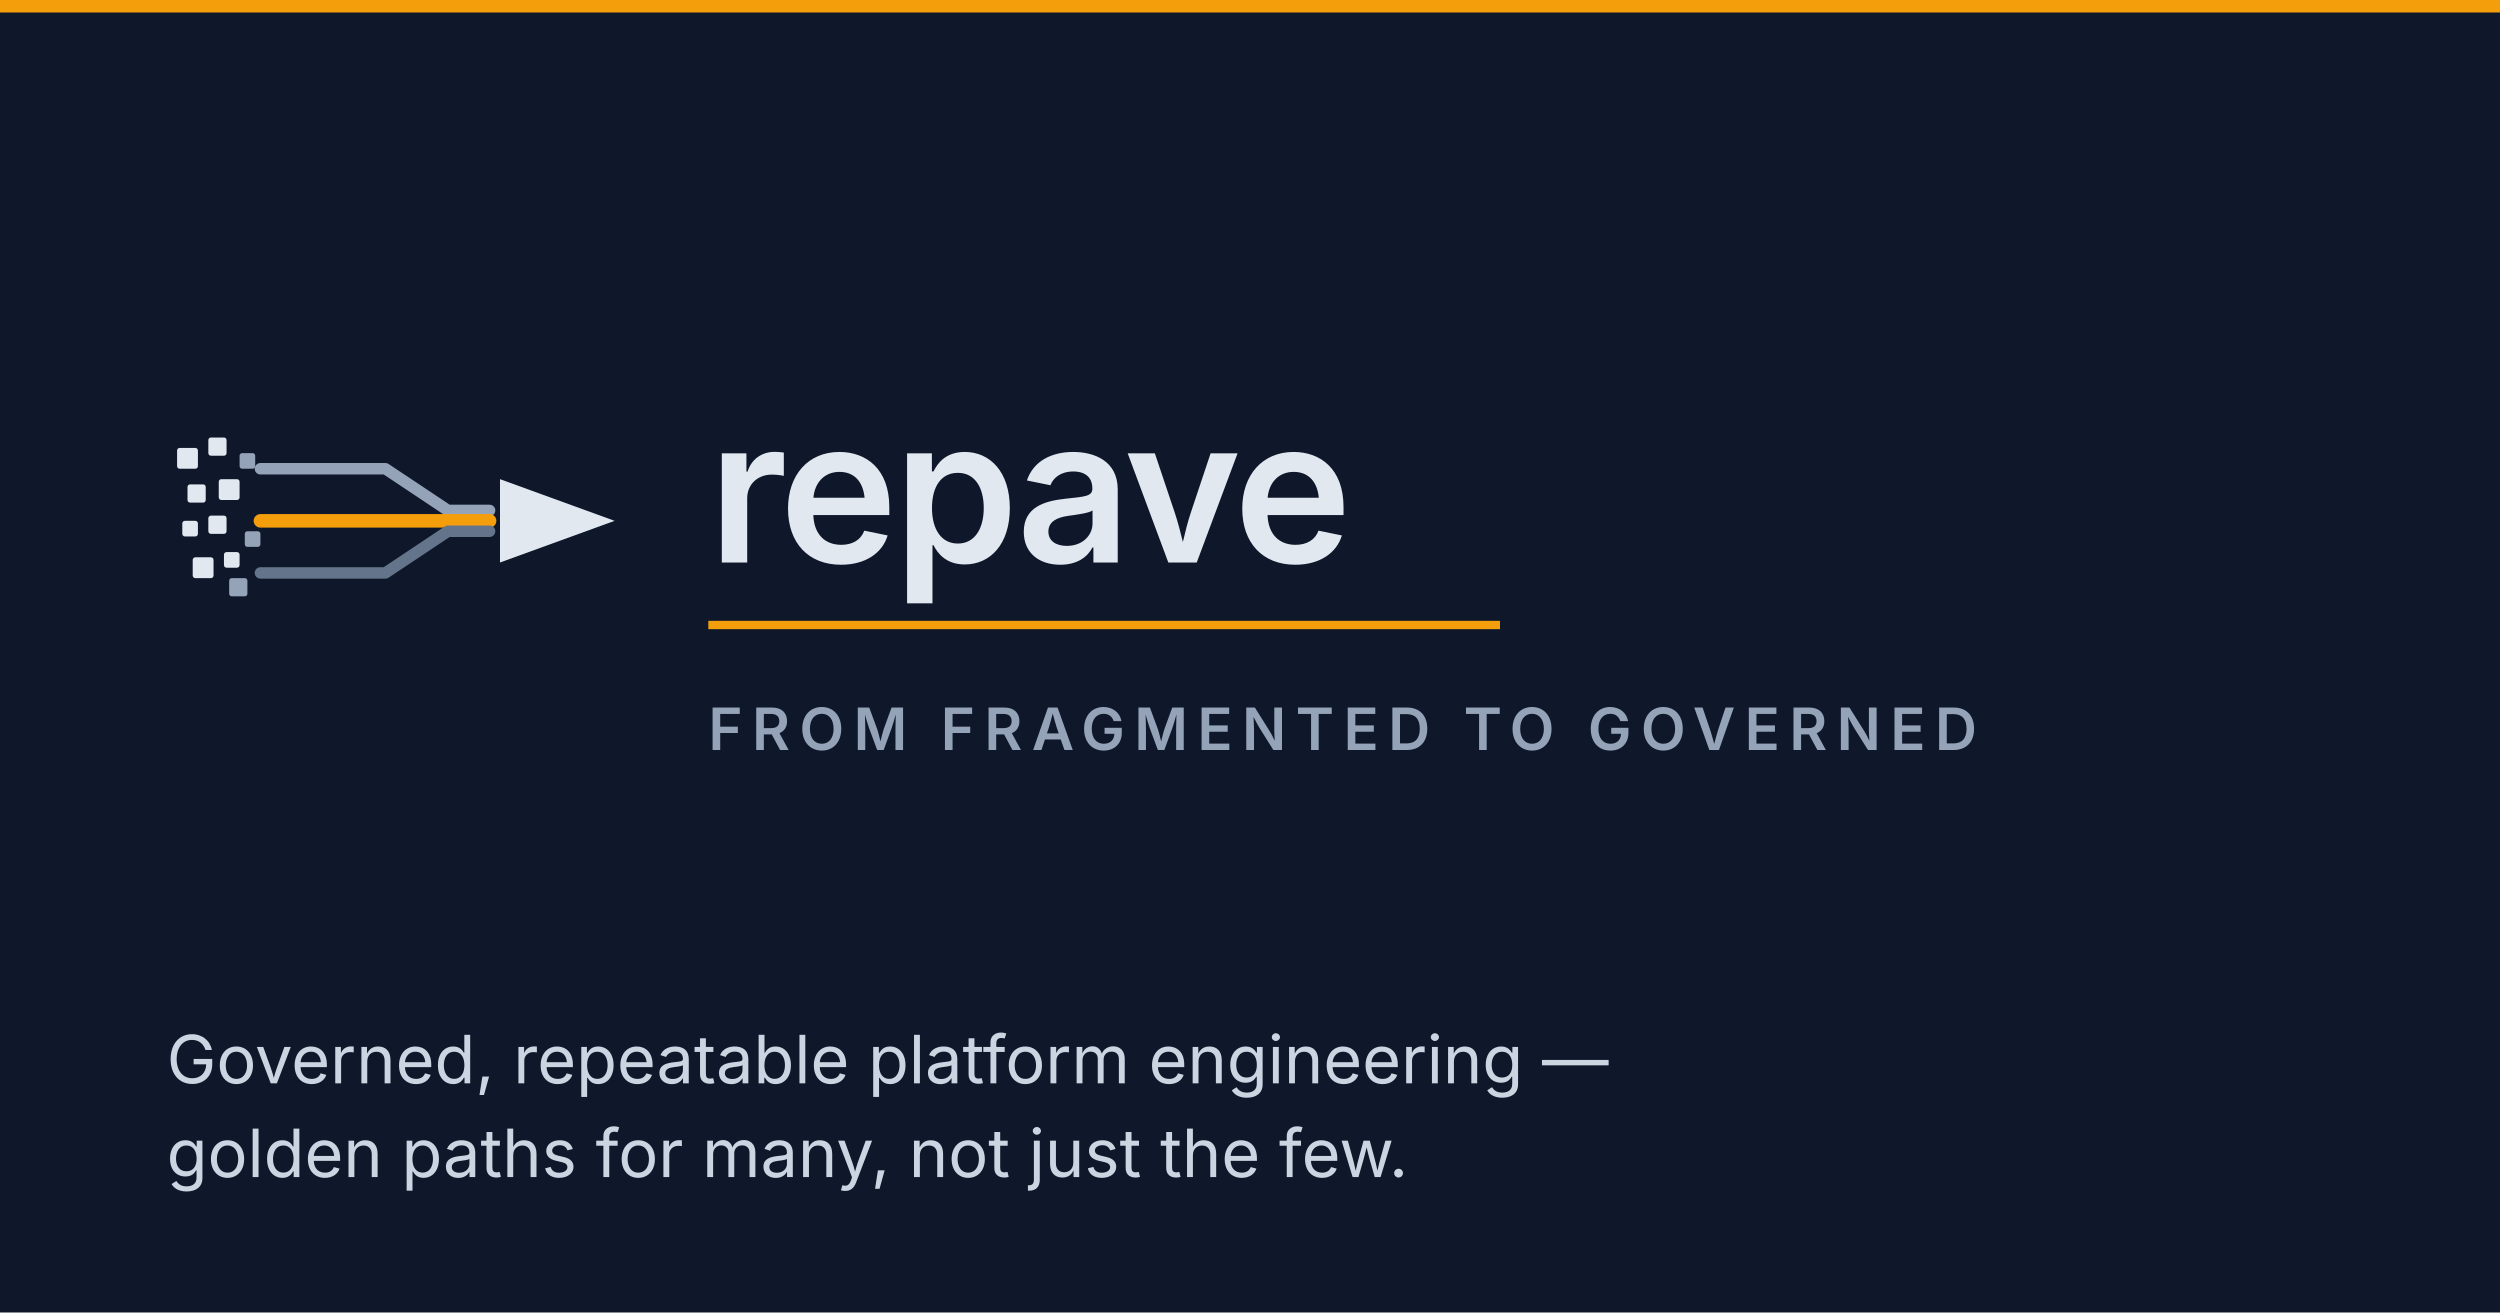
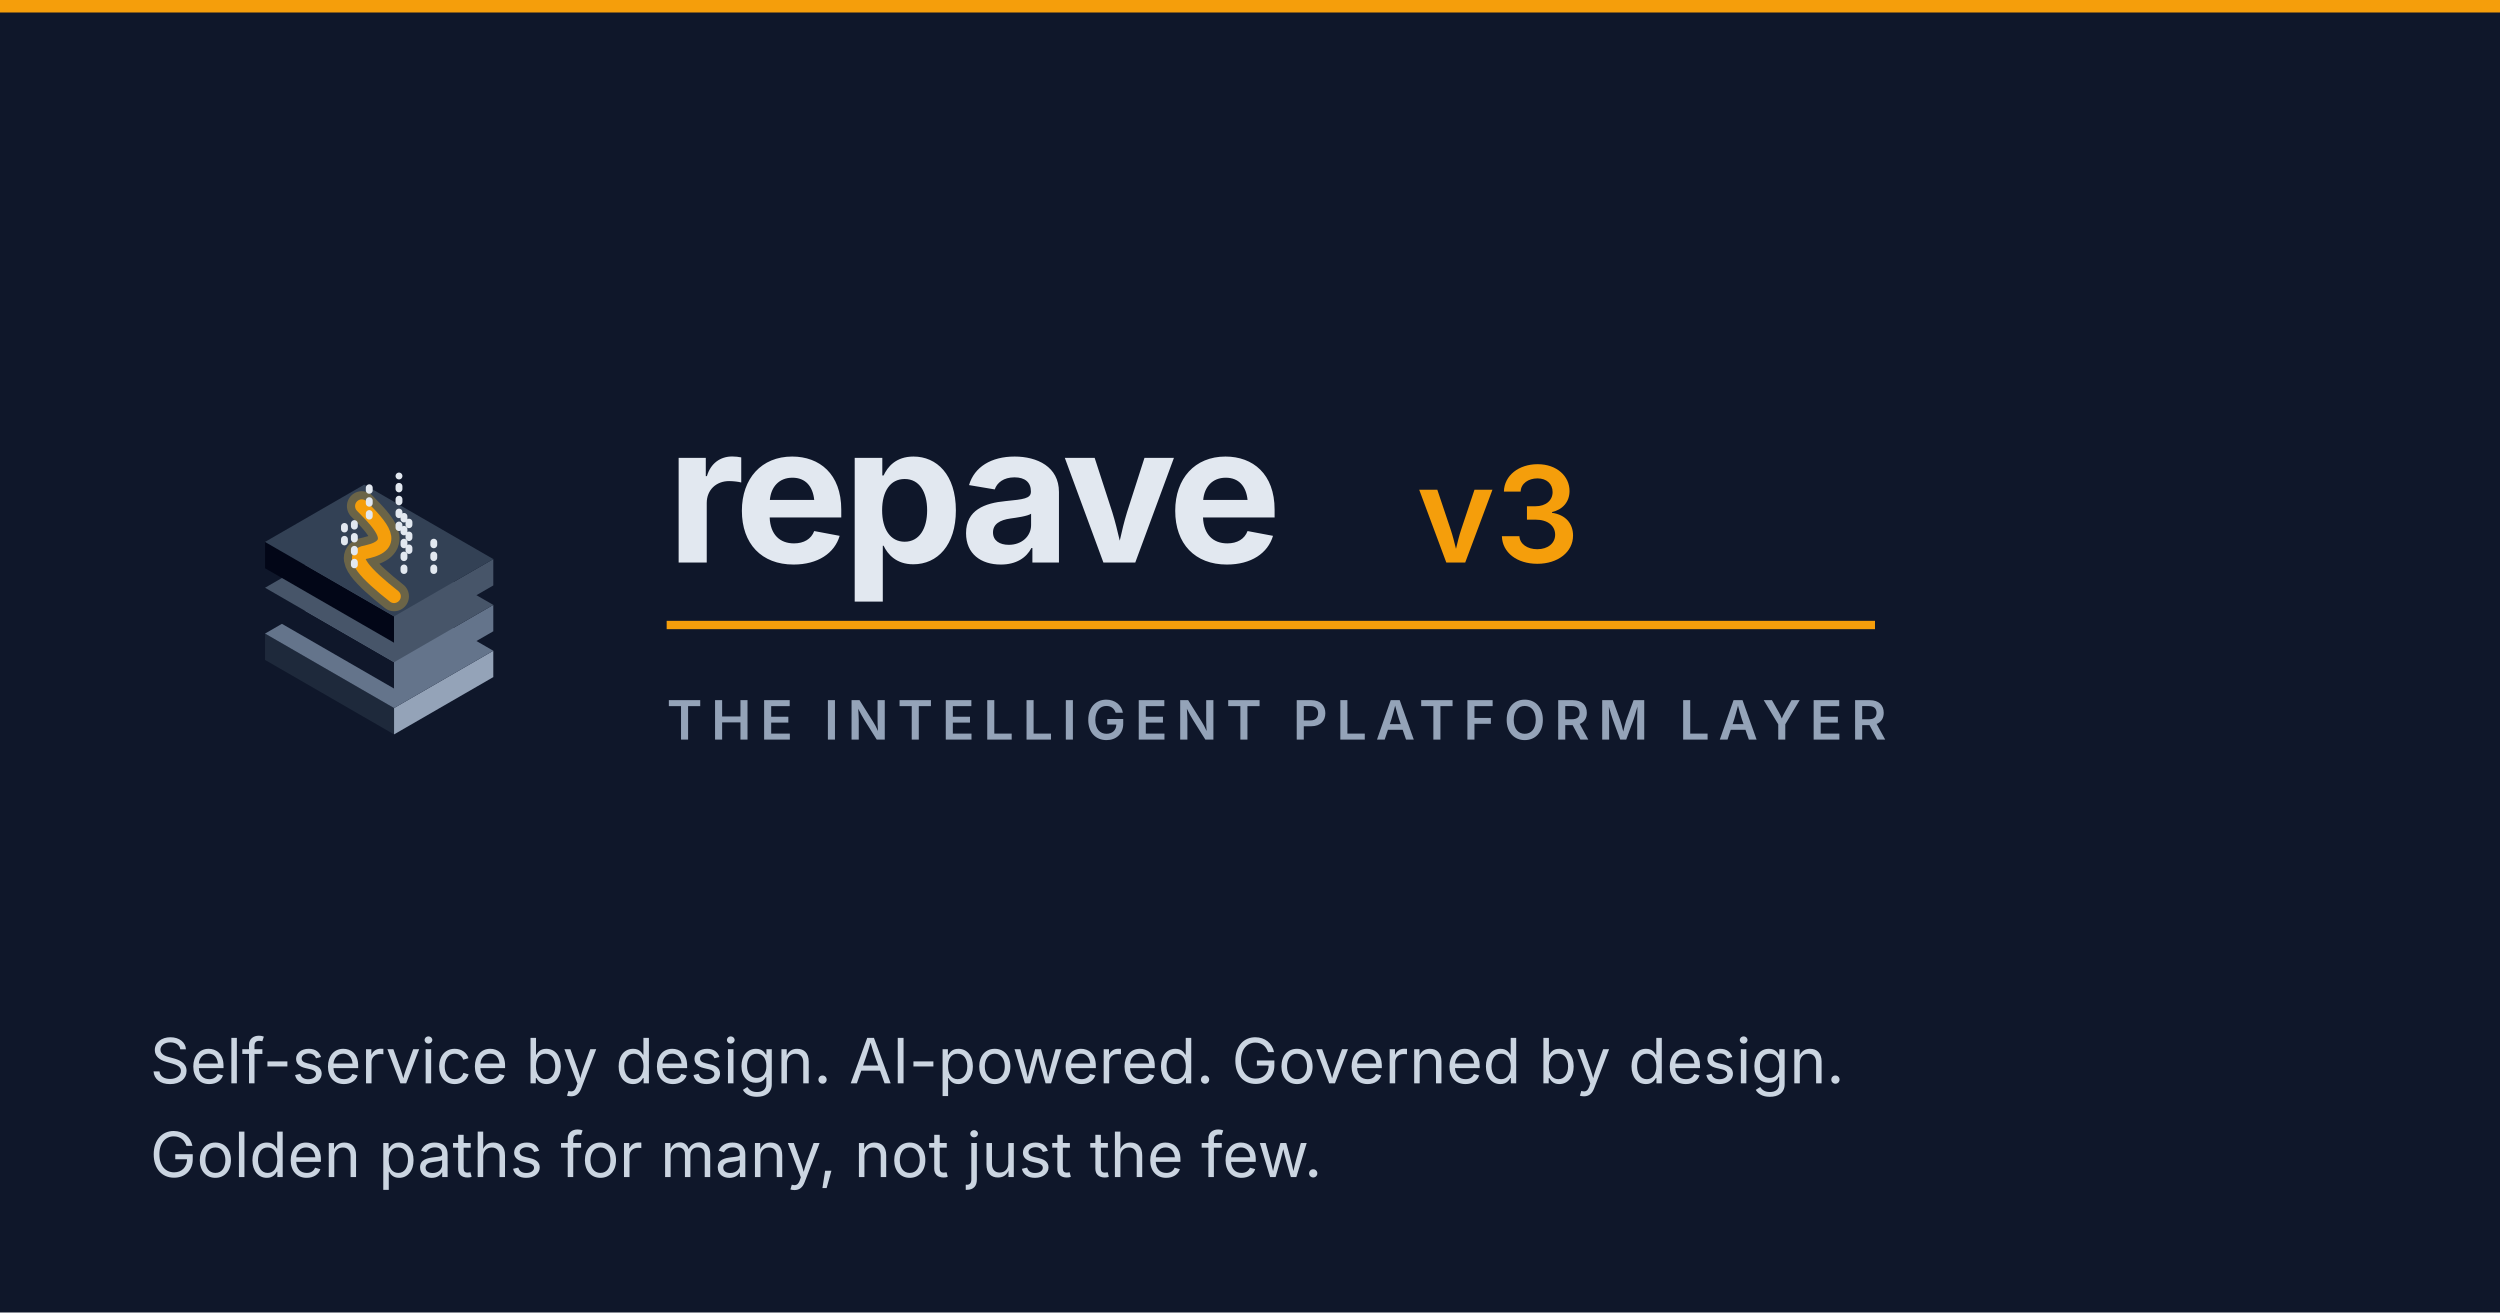
<svg xmlns="http://www.w3.org/2000/svg" viewBox="0 0 1200 630" role="img" aria-labelledby="title desc">
  <rect width="1200" height="630" fill="#0F172A" />
  <rect x="0" y="0" width="1200" height="6" fill="#F59E0B" />
-   <svg x="80" y="200" width="240" height="100" viewBox="0 0 96 40">
-     <g fill="#E2E8F0">
-       <rect x="2" y="6" width="4" height="4" rx="0.5" />
-       <rect x="8" y="4" width="3.5" height="3.5" rx="0.5" />
-       <rect x="4" y="13" width="3.5" height="3.5" rx="0.5" />
-       <rect x="10" y="12" width="4" height="4" rx="0.5" />
-       <rect x="3" y="20" width="3" height="3" rx="0.5" />
-       <rect x="8" y="19" width="3.5" height="3.5" rx="0.5" />
-       <rect x="5" y="27" width="4" height="4" rx="0.5" />
-       <rect x="11" y="26" width="3" height="3" rx="0.5" />
-     </g>
-     <g fill="#94A3B8">
-       <rect x="14" y="7" width="3" height="3" rx="0.5" />
-       <rect x="15" y="22" width="3" height="3" rx="0.5" />
-       <rect x="12" y="31" width="3.5" height="3.5" rx="0.5" />
-     </g>
-     <path d="M18 10 H42 L54 18 H62" fill="none" stroke="#94A3B8" stroke-width="2.2" stroke-linecap="round" stroke-linejoin="round" />
-     <path d="M18 20 H48 L54 20 H62" fill="none" stroke="#F59E0B" stroke-width="2.6" stroke-linecap="round" stroke-linejoin="round" />
-     <path d="M18 30 H42 L54 22 H62" fill="none" stroke="#64748B" stroke-width="2.2" stroke-linecap="round" stroke-linejoin="round" />
-     <path d="M64 12 L86 20 L64 28 Z" fill="#E2E8F0" />
+   <svg x="72" y="175" width="220" height="220" viewBox="0 0 80 80">
+     <polygon points="20.08,46.95 42.60,59.95 42.60,64.55 20.08,51.55" fill="#1E293B" opacity="1" />
+     <polygon points="59.92,49.95 42.60,59.95 42.60,64.55 59.92,54.55" fill="#94A3B8" opacity="1" />
+     <polygon points="37.40,36.95 59.92,49.95 42.60,59.95 20.08,46.95" fill="#64748B" opacity="1" />
+     <polygon points="20.08,38.95 42.60,51.95 42.60,56.55 20.08,43.55" fill="#0F172A" opacity="1" />
+     <polygon points="59.92,41.95 42.60,51.95 42.60,56.55 59.92,46.55" fill="#64748B" opacity="1" />
+     <polygon points="37.40,28.95 59.92,41.95 42.60,51.95 20.08,38.95" fill="#475569" opacity="1" />
+     <polygon points="20.08,30.95 42.60,43.95 42.60,48.55 20.08,35.55" fill="#020617" opacity="1" />
+     <polygon points="59.92,33.95 42.60,43.95 42.60,48.55 59.92,38.55" fill="#475569" opacity="1" />
+     <polygon points="37.40,20.95 59.92,33.95 42.60,43.95 20.08,30.95" fill="#334155" opacity="1" />
+     <path d="M 36.97 24.70 C 40.43 28.20, 43.46 31.45, 37.83 32.70 C 34.37 33.20, 37.83 36.70, 42.60 40.45" fill="none" stroke="#FBBF24" stroke-width="5.2" stroke-linecap="round" stroke-linejoin="round" opacity="0.28" />
+     <path d="M 36.97 24.70 C 40.43 28.20, 43.46 31.45, 37.83 32.70 C 34.37 33.20, 37.83 36.70, 42.60 40.45" fill="none" stroke="#F59E0B" stroke-width="2.35" stroke-linecap="round" stroke-linejoin="round" />
+     <line x1="38.27" y1="26.45" x2="38.27" y2="20.95" stroke="#E2E8F0" stroke-width="1.2" stroke-linecap="round" stroke-dasharray="0.45 1.8" />
+     <line x1="43.46" y1="28.45" x2="43.46" y2="19.45" stroke="#E2E8F0" stroke-width="1.2" stroke-linecap="round" stroke-dasharray="0.45 1.8" />
+     <line x1="45.20" y1="32.45" x2="45.20" y2="25.95" stroke="#E2E8F0" stroke-width="1.2" stroke-linecap="round" stroke-dasharray="0.45 1.8" />
+     <line x1="33.94" y1="30.95" x2="33.94" y2="26.95" stroke="#E2E8F0" stroke-width="1.2" stroke-linecap="round" stroke-dasharray="0.45 1.8" />
+     <line x1="44.33" y1="35.95" x2="44.33" y2="24.95" stroke="#E2E8F0" stroke-width="1.2" stroke-linecap="round" stroke-dasharray="0.45 1.8" />
+     <line x1="35.67" y1="34.95" x2="35.67" y2="27.45" stroke="#E2E8F0" stroke-width="1.2" stroke-linecap="round" stroke-dasharray="0.45 1.8" />
+     <line x1="49.53" y1="35.95" x2="49.53" y2="30.95" stroke="#E2E8F0" stroke-width="1.2" stroke-linecap="round" stroke-dasharray="0.45 1.8" />
  </svg>
-   <text x="340" y="270" font-family="system-ui, -apple-system, 'Segoe UI', sans-serif" font-size="96" font-weight="600" fill="#E2E8F0" letter-spacing="-0.02em">repave</text>
-   <line x1="340" y1="300" x2="720" y2="300" stroke="#F59E0B" stroke-width="4" />
-   <text x="340" y="360" font-family="system-ui, -apple-system, 'Segoe UI', sans-serif" font-size="28" font-weight="600" fill="#94A3B8" letter-spacing="0.16em">FROM FRAGMENTED TO GOVERNED</text>
-   <text x="80" y="520" font-family="system-ui, -apple-system, 'Segoe UI', sans-serif" font-size="32" font-weight="400" fill="#CBD5E1">Governed, repeatable platform engineering —</text>
-   <text x="80" y="565" font-family="system-ui, -apple-system, 'Segoe UI', sans-serif" font-size="32" font-weight="400" fill="#CBD5E1">golden paths for many, not just the few.</text>
+   <text x="320" y="270" font-family="system-ui, -apple-system, 'Segoe UI', sans-serif" font-size="92" font-weight="700" fill="#E2E8F0" letter-spacing="-0.03em">repave</text>
+   <text x="680" y="270" font-family="system-ui, -apple-system, 'Segoe UI', sans-serif" font-size="64" font-weight="600" fill="#F59E0B">v3</text>
+   <line x1="320" y1="300" x2="900" y2="300" stroke="#F59E0B" stroke-width="4" />
+   <text x="320" y="355" font-family="system-ui, -apple-system, 'Segoe UI', sans-serif" font-size="26" font-weight="600" fill="#94A3B8" letter-spacing="0.16em">THE INTELLIGENT PLATFORM LAYER</text>
+   <text x="72" y="520" font-family="system-ui, -apple-system, 'Segoe UI', sans-serif" font-size="30" font-weight="400" fill="#CBD5E1">Self-service by design. AI-powered. Governed by design.</text>
+   <text x="72" y="565" font-family="system-ui, -apple-system, 'Segoe UI', sans-serif" font-size="30" font-weight="400" fill="#CBD5E1">Golden paths for many, not just the few.</text>
</svg>
